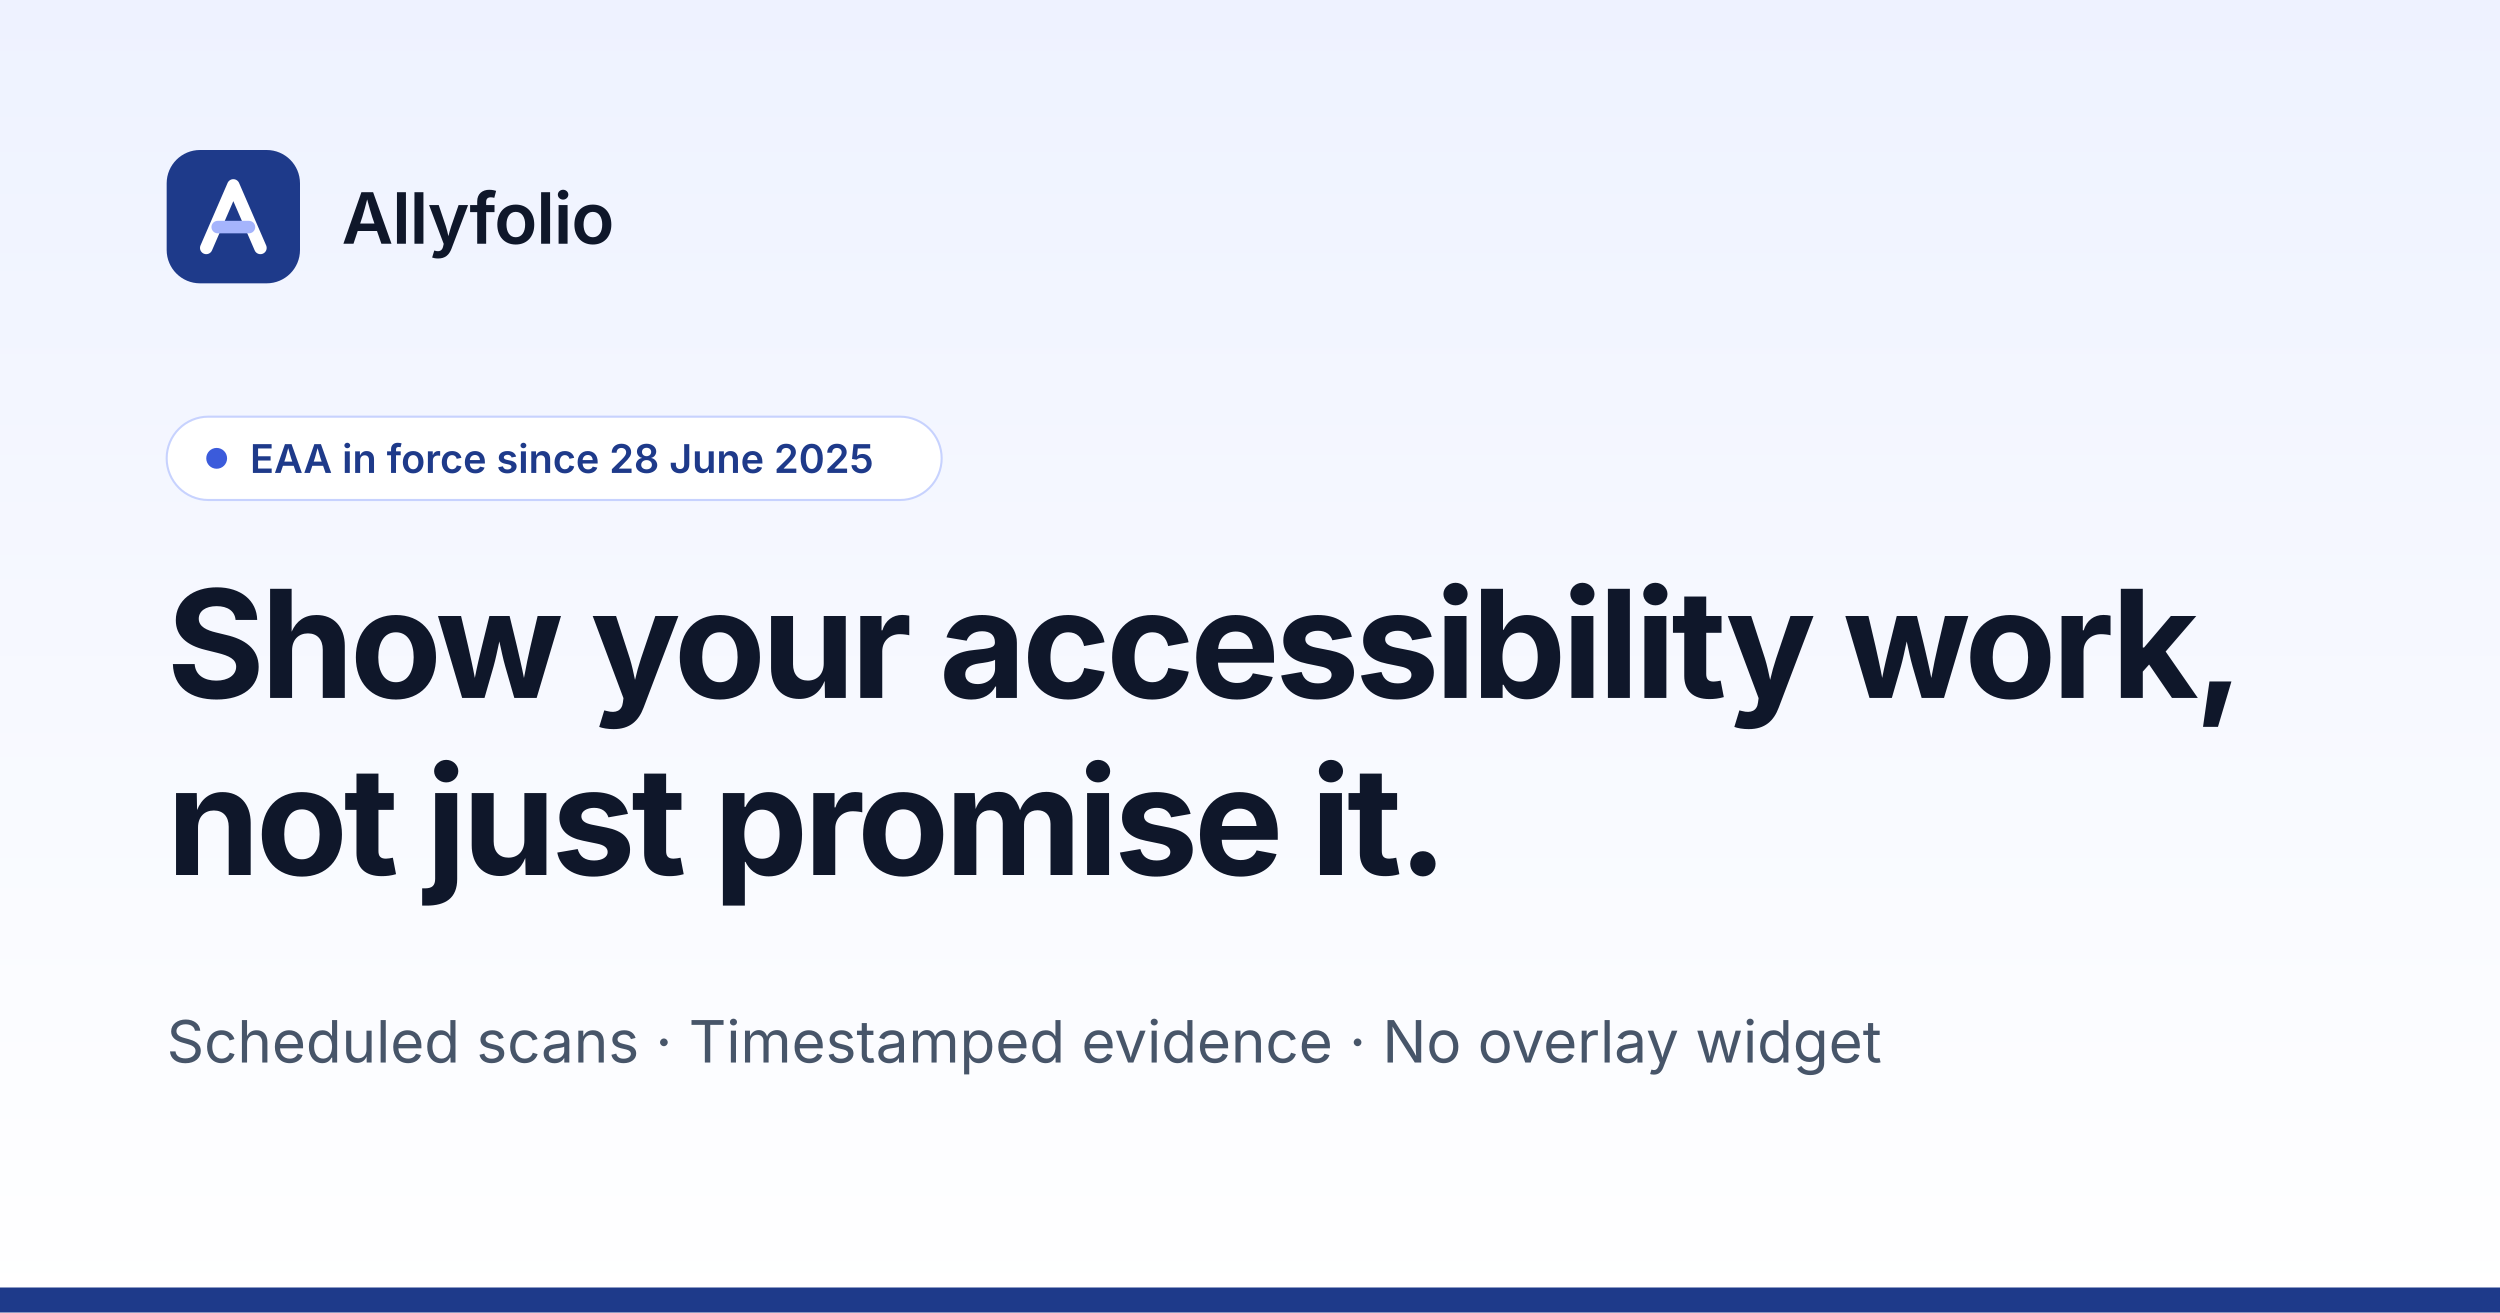
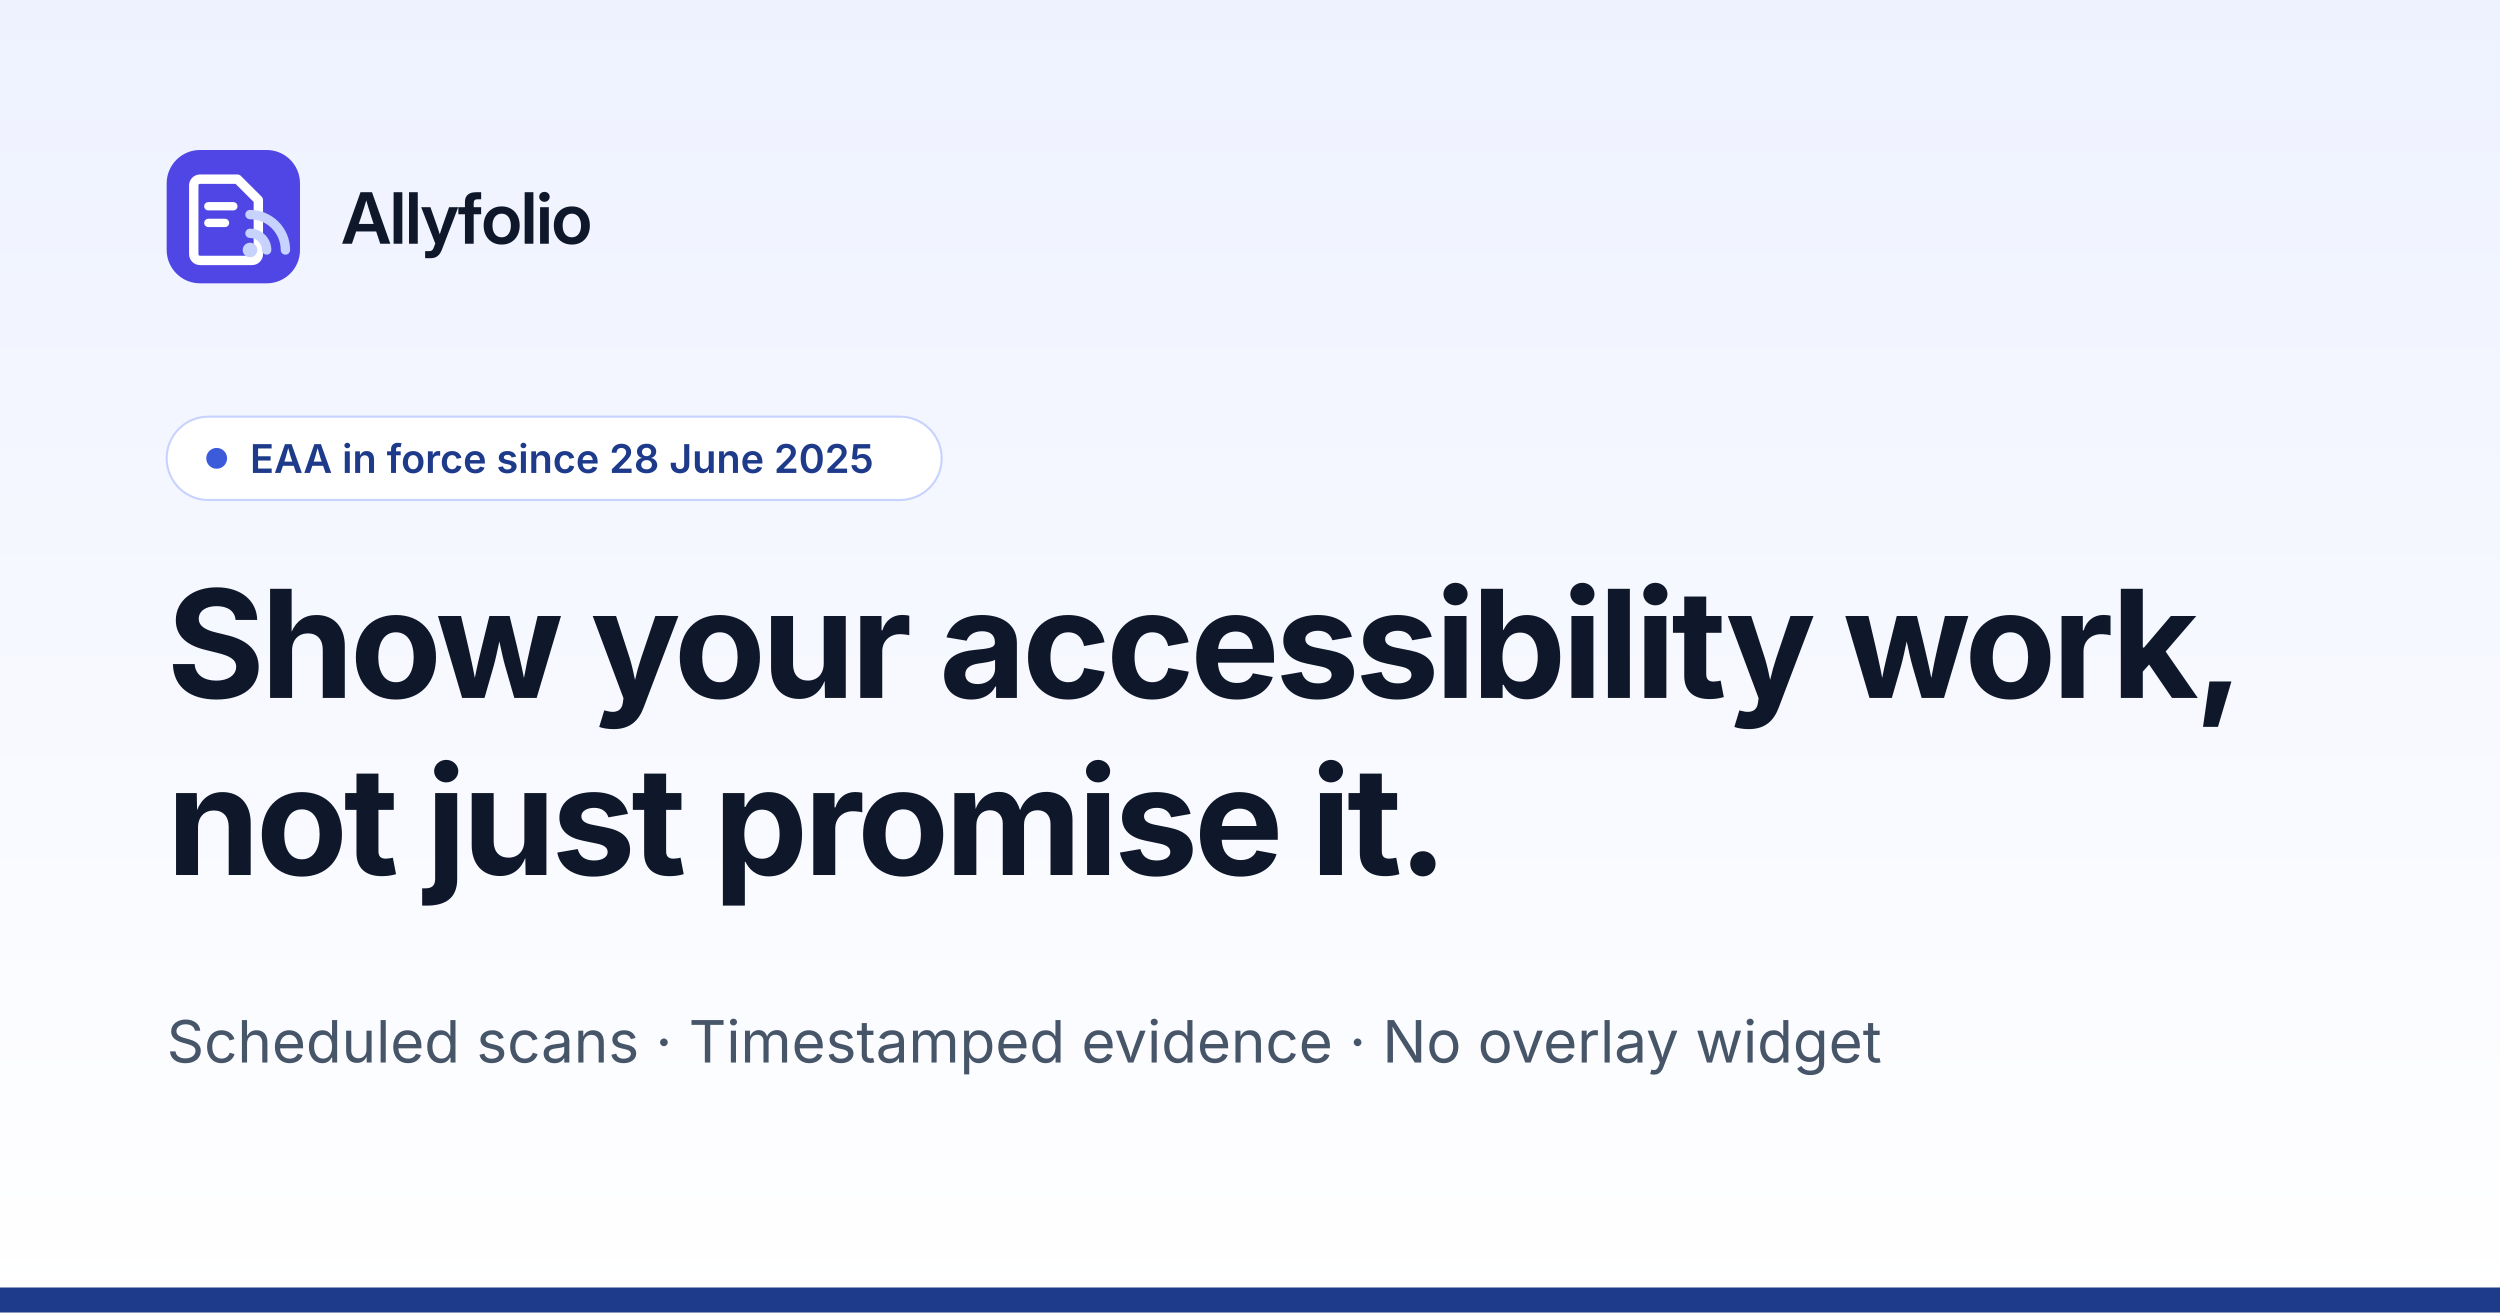
<svg xmlns="http://www.w3.org/2000/svg" width="1200" height="630" viewBox="0 0 1200 630">
  <defs>
    <linearGradient id="bg" x1="0" y1="0" x2="0" y2="1">
      <stop offset="0" stop-color="#EEF2FF" />
      <stop offset="1" stop-color="#FFFFFF" />
    </linearGradient>
  </defs>
  <rect width="1200" height="630" fill="url(#bg)" />
  <rect x="0" y="618" width="1200" height="12" fill="#1E3A8A" />
  <g transform="translate(80 72)">
-     <rect width="64" height="64" rx="16" fill="#1E3A8A" />
-     <path d="M19 47 32 17l13 30" fill="none" stroke="#fff" stroke-width="6" stroke-linecap="round" stroke-linejoin="round" />
-     <path d="M24.5 37h15" stroke="#A5B4FC" stroke-width="6" stroke-linecap="round" />
-     <text x="84" y="45" font-family="Inter, 'Inter Variable', Arial, sans-serif" font-size="34" font-weight="600" fill="#0F172A" letter-spacing="-0.5">Allyfolio</text>
+     <rect width="64" height="64" rx="16" fill="#4f46e5" />
+     <path d="M16 14h18l10 10v26a3 3 0 0 1-3 3H16a3 3 0 0 1-3-3V17a3 3 0 0 1 3-3z" fill="none" stroke="#fff" stroke-width="4.5" stroke-linejoin="round" />
+     <path d="M20 27h12M20 35h8" stroke="#fff" stroke-width="4" stroke-linecap="round" />
+     <path d="M40 40a8 8 0 0 1 8 8M40 31a17 17 0 0 1 17 17" fill="none" stroke="#c7d2fe" stroke-width="4.5" stroke-linecap="round" />
+     <circle cx="40" cy="48" r="3.5" fill="#c7d2fe" />
+     <path fill="#0F172A" d="M84.213 45.0 93.045 20.264H98.559L107.357 45.0H102.52L98.196 32.004Q97.544 29.935 96.83 27.622Q96.116 25.309 95.203 22.149H96.425Q95.499 25.309 94.779 27.622Q94.059 29.935 93.385 32.004L88.929 45.0ZM89.459 39.094V35.482H102.116V39.094Z M113.124 20.264V45.0H108.927V20.264Z M120.526 20.264V45.0H116.329V20.264Z M124.062 51.939V48.529H126.123Q126.695 48.529 127.082 48.332Q127.47 48.134 127.759 47.708Q128.047 47.282 128.294 46.594L128.94 44.904L122.174 27.469H126.615L129.832 36.606Q130.332 38.053 130.789 39.509Q131.246 40.965 131.679 42.418H130.514Q130.935 40.965 131.394 39.506Q131.854 38.047 132.349 36.606L135.553 27.469H139.939L132.099 47.883Q131.574 49.253 130.824 50.153Q130.075 51.052 129.073 51.496Q128.072 51.939 126.792 51.939Q126.122 51.939 125.427 51.939Q124.732 51.939 124.062 51.939Z M150.95 27.469V30.837H140.019V27.469ZM143.176 45.0V24.909Q143.176 23.397 143.788 22.364Q144.401 21.331 145.591 20.798Q146.781 20.264 148.508 20.264Q149.287 20.264 149.99 20.264Q150.693 20.264 150.95 20.264V23.632Q150.758 23.632 150.223 23.632Q149.688 23.632 149.336 23.632Q148.271 23.632 147.822 24.083Q147.373 24.535 147.373 25.604V45.0Z M160.799 45.398Q158.226 45.398 156.275 44.246Q154.324 43.093 153.237 41.035Q152.15 38.976 152.15 36.256Q152.15 33.524 153.237 31.458Q154.324 29.392 156.275 28.231Q158.226 27.07 160.799 27.07Q163.389 27.07 165.332 28.231Q167.274 29.392 168.361 31.458Q169.448 33.524 169.448 36.256Q169.448 38.976 168.361 41.035Q167.274 43.093 165.332 44.246Q163.389 45.398 160.799 45.398ZM160.799 41.898Q162.148 41.898 163.136 41.216Q164.123 40.534 164.665 39.263Q165.206 37.992 165.206 36.256Q165.206 34.492 164.665 33.224Q164.123 31.956 163.136 31.264Q162.148 30.571 160.799 30.571Q159.466 30.571 158.47 31.259Q157.475 31.946 156.933 33.219Q156.392 34.492 156.392 36.256Q156.392 38.003 156.933 39.268Q157.475 40.534 158.465 41.216Q159.456 41.898 160.799 41.898Z M176.034 20.264V45.0H171.837V20.264Z M179.239 45.0V27.469H183.436V45.0ZM181.332 24.862Q180.26 24.862 179.543 24.175Q178.826 23.489 178.826 22.477Q178.826 21.464 179.543 20.783Q180.26 20.102 181.324 20.102Q182.402 20.102 183.12 20.782Q183.837 21.462 183.837 22.485Q183.837 23.494 183.119 24.178Q182.4 24.862 181.332 24.862Z M194.478 45.398Q191.904 45.398 189.953 44.246Q188.002 43.093 186.916 41.035Q185.829 38.976 185.829 36.256Q185.829 33.524 186.916 31.458Q188.002 29.392 189.953 28.231Q191.904 27.07 194.478 27.07Q197.068 27.07 199.01 28.231Q200.953 29.392 202.04 31.458Q203.126 33.524 203.126 36.256Q203.126 38.976 202.04 41.035Q200.953 43.093 199.01 44.246Q197.068 45.398 194.478 45.398ZM194.478 41.898Q195.827 41.898 196.815 41.216Q197.802 40.534 198.343 39.263Q198.884 37.992 198.884 36.256Q198.884 34.492 198.343 33.224Q197.802 31.956 196.815 31.264Q195.827 30.571 194.478 30.571Q193.145 30.571 192.149 31.259Q191.153 31.946 190.612 33.219Q190.071 34.492 190.071 36.256Q190.071 38.003 190.612 39.268Q191.153 40.534 192.144 41.216Q193.134 41.898 194.478 41.898Z" />
  </g>
  <g font-family="Inter, 'Inter Variable', Arial, sans-serif">
    <rect x="80" y="200" width="372" height="40" rx="20" fill="#FFFFFF" stroke="#C7D2FE" />
    <circle cx="104" cy="220" r="5" fill="#3B5BDB" />
    <text x="120" y="227" font-size="19" font-weight="600" fill="#1E3A8A">EAA in force since 28 June 2025</text>
    <text font-size="72" font-weight="700" fill="#0F172A" letter-spacing="-2">
      <tspan x="80" y="335">Show your accessibility work,</tspan>
      <tspan x="80" y="420">not just promise it.</tspan>
    </text>
    <text x="80" y="510" font-size="28" fill="#475569">Scheduled scans · Timestamped evidence · No overlay widget</text>
  </g>
</svg>
